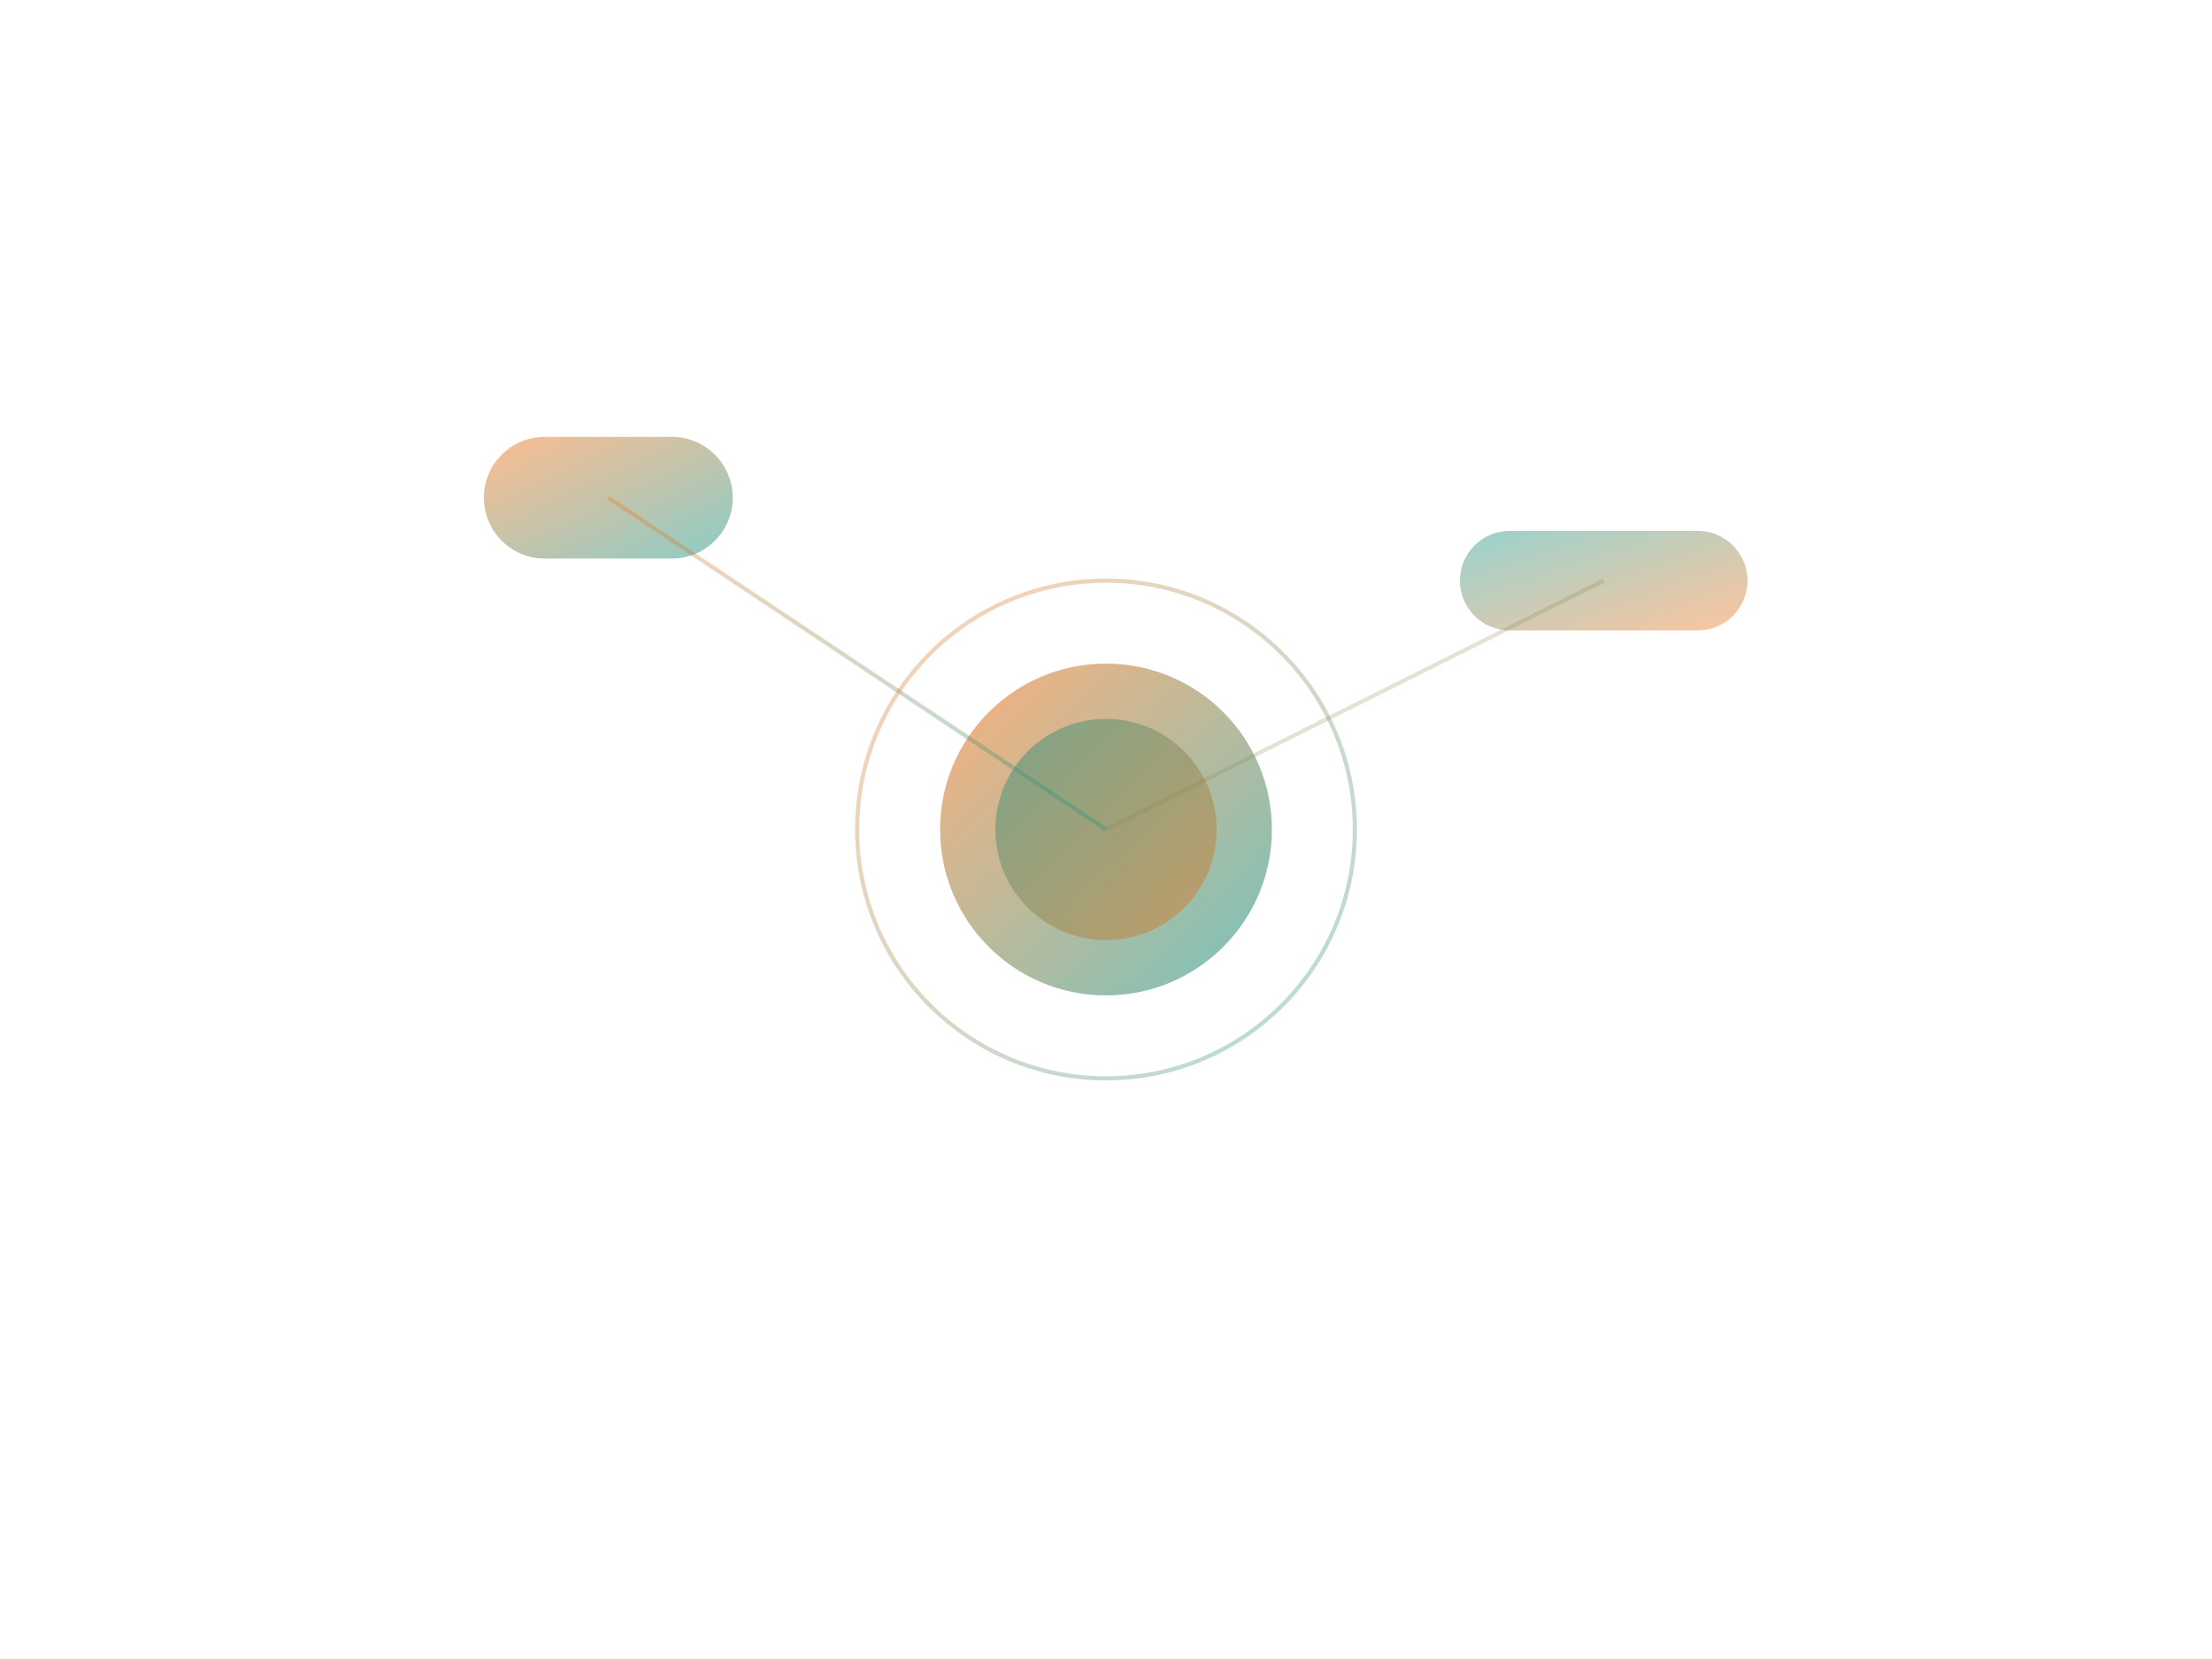
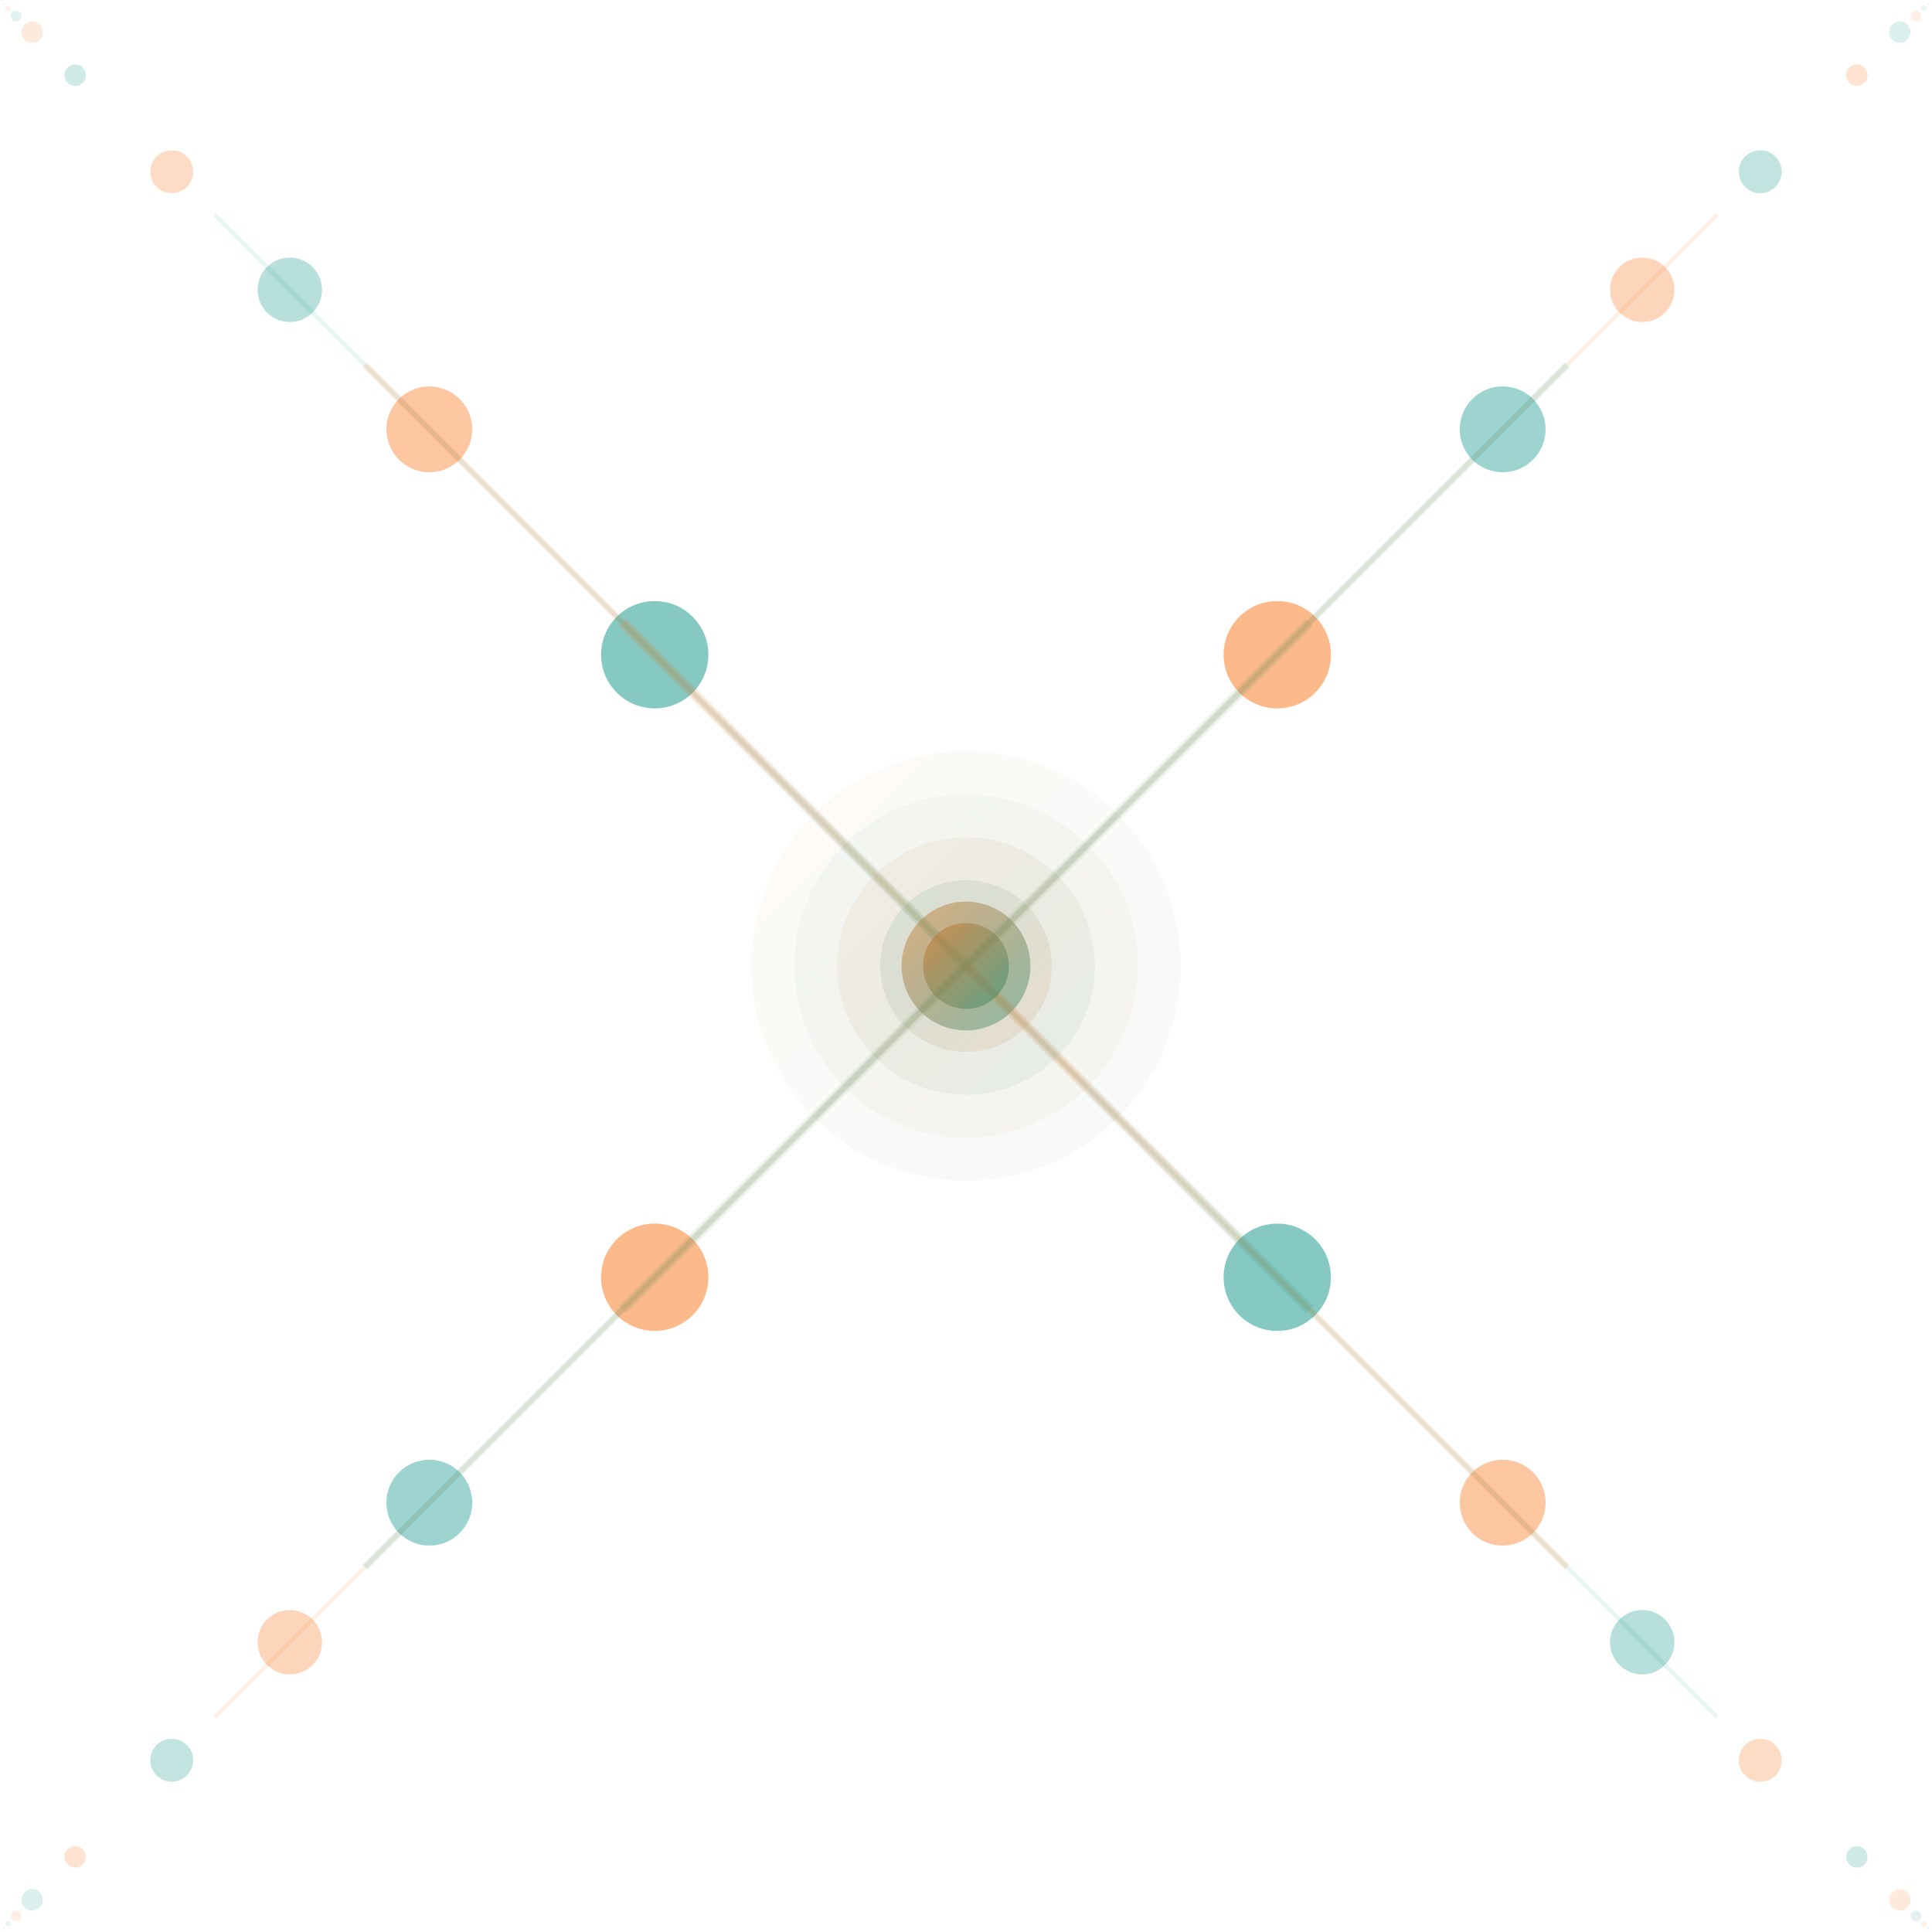
- <svg xmlns="http://www.w3.org/2000/svg" width="800" height="600" viewBox="0 0 800 600">
+ <svg xmlns="http://www.w3.org/2000/svg" width="90" height="90" viewBox="0 0 90 90" fill="none">
  <defs>
-     <linearGradient id="chatGradient1" x1="0%" y1="0%" x2="100%" y2="100%">
+     <linearGradient id="designGradient1" x1="0%" y1="0%" x2="100%" y2="100%">
      <stop offset="0%" style="stop-color:#f97316;stop-opacity:0.8" />
      <stop offset="100%" style="stop-color:#0d9488;stop-opacity:0.8" />
    </linearGradient>
-     <linearGradient id="chatGradient2" x1="0%" y1="0%" x2="100%" y2="100%">
+     <linearGradient id="designGradient2" x1="0%" y1="0%" x2="100%" y2="100%">
      <stop offset="0%" style="stop-color:#0d9488;stop-opacity:0.6" />
      <stop offset="100%" style="stop-color:#f97316;stop-opacity:0.6" />
    </linearGradient>
+     <style>
+       .fractal-square {
+         transform-origin: 45px 45px;
+       }
+       
+       .primary-rotate {
+         animation: primaryRotate 35s linear infinite;
+       }
+       
+       .secondary-rotate {
+         animation: secondaryRotate 28s linear infinite reverse;
+       }
+       
+       .tertiary-rotate {
+         animation: tertiaryRotate 42s linear infinite;
+       }
+       
+       .quaternary-rotate {
+         animation: quaternaryRotate 50s linear infinite reverse;
+       }
+       
+       .quinary-rotate {
+         animation: quinaryRotate 60s linear infinite;
+       }
+       
+       .senary-rotate {
+         animation: senaryRotate 70s linear infinite reverse;
+       }
+       
+       .septenary-rotate {
+         animation: septenaryRotate 80s linear infinite;
+       }
+       
+       .octonary-rotate {
+         animation: octonaryRotate 90s linear infinite reverse;
+       }
+       
+       .nonary-rotate {
+         animation: nonaryRotate 75s linear infinite;
+       }
+       
+       .denary-rotate {
+         animation: denaryRotate 85s linear infinite reverse;
+       }
+       
+       .floating {
+         animation: float 12s ease-in-out infinite;
+       }
+       
+       .floating:nth-child(2) {
+         animation-delay: 3s;
+       }
+       
+       .floating:nth-child(3) {
+         animation-delay: 6s;
+       }
+       
+       .pulse {
+         animation: pulse 10s ease-in-out infinite;
+       }
+       
+       .pulse:nth-child(2) {
+         animation-delay: 2.5s;
+       }
+       
+       .pulse:nth-child(3) {
+         animation-delay: 5s;
+       }
+       
+       .breathing {
+         animation: breathing 15s ease-in-out infinite;
+       }
+       
+       .glow {
+         animation: glow 8s ease-in-out infinite;
+       }
+       
+       @keyframes primaryRotate {
+         0% {
+           transform: rotate(0deg) scale(1);
+         }
+         50% {
+           transform: rotate(180deg) scale(1.1);
+         }
+         100% {
+           transform: rotate(360deg) scale(1);
+         }
+       }
+       
+       @keyframes secondaryRotate {
+         0% {
+           transform: rotate(0deg) scale(1.1);
+         }
+         50% {
+           transform: rotate(-180deg) scale(0.9);
+         }
+         100% {
+           transform: rotate(-360deg) scale(1.1);
+         }
+       }
+       
+       @keyframes tertiaryRotate {
+         0% {
+           transform: rotate(0deg) scale(0.9);
+         }
+         50% {
+           transform: rotate(180deg) scale(1.2);
+         }
+         100% {
+           transform: rotate(360deg) scale(0.9);
+         }
+       }
+       
+       @keyframes quaternaryRotate {
+         0% {
+           transform: rotate(0deg) scale(1.2);
+         }
+         50% {
+           transform: rotate(-180deg) scale(0.8);
+         }
+         100% {
+           transform: rotate(-360deg) scale(1.2);
+         }
+       }
+       
+       @keyframes quinaryRotate {
+         0% {
+           transform: rotate(0deg) scale(0.8);
+         }
+         50% {
+           transform: rotate(180deg) scale(1.3);
+         }
+         100% {
+           transform: rotate(360deg) scale(0.8);
+         }
+       }
+       
+       @keyframes senaryRotate {
+         0% {
+           transform: rotate(0deg) scale(1.3);
+         }
+         50% {
+           transform: rotate(-180deg) scale(0.7);
+         }
+         100% {
+           transform: rotate(-360deg) scale(1.3);
+         }
+       }
+       
+       @keyframes septenaryRotate {
+         0% {
+           transform: rotate(0deg) scale(0.6);
+         }
+         50% {
+           transform: rotate(180deg) scale(1.4);
+         }
+         100% {
+           transform: rotate(360deg) scale(0.6);
+         }
+       }
+       
+       @keyframes octonaryRotate {
+         0% {
+           transform: rotate(0deg) scale(1.4);
+         }
+         50% {
+           transform: rotate(-180deg) scale(0.5);
+         }
+         100% {
+           transform: rotate(-360deg) scale(1.4);
+         }
+       }
+       
+       @keyframes nonaryRotate {
+         0% {
+           transform: rotate(0deg) scale(0.5);
+         }
+         50% {
+           transform: rotate(180deg) scale(1.5);
+         }
+         100% {
+           transform: rotate(360deg) scale(0.5);
+         }
+       }
+       
+       @keyframes denaryRotate {
+         0% {
+           transform: rotate(0deg) scale(1.5);
+         }
+         50% {
+           transform: rotate(-180deg) scale(0.4);
+         }
+         100% {
+           transform: rotate(-360deg) scale(1.5);
+         }
+       }
+       
+       @keyframes float {
+         0%, 100% {
+           transform: translateY(0px);
+           opacity: 0.4;
+         }
+         50% {
+           transform: translateY(-6px);
+           opacity: 0.8;
+         }
+       }
+       
+       @keyframes pulse {
+         0%, 100% {
+           transform: scale(1);
+           opacity: 0.3;
+         }
+         50% {
+           transform: scale(1.1);
+           opacity: 0.7;
+         }
+       }
+       
+       @keyframes breathing {
+         0%, 100% {
+           transform: scale(1);
+           opacity: 0.2;
+         }
+         50% {
+           transform: scale(1.2);
+           opacity: 0.6;
+         }
+       }
+       
+       @keyframes glow {
+         0%, 100% {
+           opacity: 0.3;
+         }
+         50% {
+           opacity: 0.8;
+         }
+       }
+     </style>
  </defs>
-   <g transform="translate(400, 300)">
-     <g class="ai-core">
-       <circle cx="0" cy="0" r="60" fill="url(#chatGradient1)" opacity="0.7">
-         <animate attributeName="r" values="60;65;60" dur="8s" repeatCount="indefinite" />
-       </circle>
-       <circle cx="0" cy="0" r="40" fill="url(#chatGradient2)" opacity="0.8">
-         <animate attributeName="r" values="40;45;40" dur="6s" repeatCount="indefinite" />
-       </circle>
-     </g>
-     <g class="conversation-bubbles">
-       <g transform="translate(-180, -120)">
-         <rect x="-45" y="-22" width="90" height="44" rx="22" fill="url(#chatGradient1)" opacity="0.6" />
-         <line x1="45" y1="0" x2="60" y2="0" stroke="url(#chatGradient1)" stroke-width="3" opacity="0.6" />
-       </g>
-       <g transform="translate(180, -90)">
-         <rect x="-52" y="-18" width="104" height="36" rx="18" fill="url(#chatGradient2)" opacity="0.7" />
-         <line x1="-52" y1="0" x2="-67" y2="0" stroke="url(#chatGradient2)" stroke-width="3" opacity="0.7" />
-       </g>
-     </g>
-     <g class="neural-connections">
-       <line x1="0" y1="0" x2="-180" y2="-120" stroke="url(#chatGradient1)" stroke-width="1.5" opacity="0.4" />
-       <line x1="0" y1="0" x2="180" y2="-90" stroke="url(#chatGradient2)" stroke-width="1.5" opacity="0.4" />
-     </g>
-     <g class="processing-rings">
-       <circle cx="0" cy="0" r="90" fill="none" stroke="url(#chatGradient1)" stroke-width="1.5" opacity="0.4">
-         <animateTransform attributeName="transform" type="rotate" values="0;360" dur="40s" repeatCount="indefinite" />
-       </circle>
-     </g>
-   </g>
+   <circle cx="45" cy="45" r="3" fill="url(#designGradient1)" opacity="0.6" class="fractal-square primary-rotate" />
+   <g class="fractal-square secondary-rotate">
+     <circle cx="30.5" cy="30.5" r="2.5" fill="#0d9488" opacity="0.5" class="floating" />
+     <circle cx="59.5" cy="30.5" r="2.5" fill="#f97316" opacity="0.5" class="floating" />
+     <circle cx="59.5" cy="59.5" r="2.5" fill="#0d9488" opacity="0.5" class="floating" />
+     <circle cx="30.5" cy="59.5" r="2.5" fill="#f97316" opacity="0.5" class="floating" />
+   </g>
+   <g class="fractal-square tertiary-rotate">
+     <circle cx="20" cy="20" r="2" fill="#f97316" opacity="0.4" class="pulse" />
+     <circle cx="70" cy="20" r="2" fill="#0d9488" opacity="0.4" class="pulse" />
+     <circle cx="70" cy="70" r="2" fill="#f97316" opacity="0.4" class="pulse" />
+     <circle cx="20" cy="70" r="2" fill="#0d9488" opacity="0.4" class="pulse" />
+   </g>
+   <g class="fractal-square quaternary-rotate">
+     <circle cx="13.5" cy="13.5" r="1.5" fill="#0d9488" opacity="0.3" class="floating" />
+     <circle cx="76.5" cy="13.5" r="1.5" fill="#f97316" opacity="0.3" class="floating" />
+     <circle cx="76.5" cy="76.5" r="1.5" fill="#0d9488" opacity="0.3" class="floating" />
+     <circle cx="13.5" cy="76.5" r="1.5" fill="#f97316" opacity="0.3" class="floating" />
+   </g>
+   <g class="fractal-square quinary-rotate">
+     <circle cx="8" cy="8" r="1" fill="#f97316" opacity="0.25" class="pulse" />
+     <circle cx="82" cy="8" r="1" fill="#0d9488" opacity="0.25" class="pulse" />
+     <circle cx="82" cy="82" r="1" fill="#f97316" opacity="0.25" class="pulse" />
+     <circle cx="8" cy="82" r="1" fill="#0d9488" opacity="0.25" class="pulse" />
+   </g>
+   <g class="fractal-square senary-rotate">
+     <circle cx="3.5" cy="3.5" r="0.5" fill="#0d9488" opacity="0.2" class="breathing" />
+     <circle cx="86.5" cy="3.5" r="0.5" fill="#f97316" opacity="0.2" class="breathing" />
+     <circle cx="86.5" cy="86.5" r="0.5" fill="#0d9488" opacity="0.2" class="breathing" />
+     <circle cx="3.5" cy="86.5" r="0.5" fill="#f97316" opacity="0.2" class="breathing" />
+   </g>
+   <g class="fractal-square septenary-rotate">
+     <circle cx="1.5" cy="1.5" r="0.5" fill="#f97316" opacity="0.15" class="floating" />
+     <circle cx="88.5" cy="1.5" r="0.5" fill="#0d9488" opacity="0.15" class="floating" />
+     <circle cx="88.5" cy="88.5" r="0.5" fill="#f97316" opacity="0.15" class="floating" />
+     <circle cx="1.5" cy="88.5" r="0.5" fill="#0d9488" opacity="0.15" class="floating" />
+   </g>
+   <g class="fractal-square octonary-rotate">
+     <circle cx="0.75" cy="0.75" r="0.25" fill="#0d9488" opacity="0.12" class="pulse" />
+     <circle cx="89.25" cy="0.75" r="0.25" fill="#f97316" opacity="0.12" class="pulse" />
+     <circle cx="89.25" cy="89.25" r="0.25" fill="#0d9488" opacity="0.12" class="pulse" />
+     <circle cx="0.75" cy="89.25" r="0.25" fill="#f97316" opacity="0.12" class="pulse" />
+   </g>
+   <g class="fractal-square nonary-rotate">
+     <circle cx="0.375" cy="0.375" r="0.125" fill="#f97316" opacity="0.1" class="breathing" />
+     <circle cx="89.625" cy="0.375" r="0.125" fill="#0d9488" opacity="0.1" class="breathing" />
+     <circle cx="89.625" cy="89.625" r="0.125" fill="#f97316" opacity="0.1" class="breathing" />
+     <circle cx="0.375" cy="89.625" r="0.125" fill="#0d9488" opacity="0.1" class="breathing" />
+   </g>
+   <g class="fractal-square denary-rotate">
+     <circle cx="0.188" cy="0.188" r="0.062" fill="#0d9488" opacity="0.08" class="floating" />
+     <circle cx="89.812" cy="0.188" r="0.062" fill="#f97316" opacity="0.08" class="floating" />
+     <circle cx="89.812" cy="89.812" r="0.062" fill="#0d9488" opacity="0.08" class="floating" />
+     <circle cx="0.188" cy="89.812" r="0.062" fill="#f97316" opacity="0.08" class="floating" />
+   </g>
+   <g class="fractal-square primary-rotate">
+     <circle cx="0.094" cy="0.094" r="0.031" fill="#f97316" opacity="0.06" class="pulse" />
+     <circle cx="89.906" cy="0.094" r="0.031" fill="#0d9488" opacity="0.06" class="pulse" />
+     <circle cx="89.906" cy="89.906" r="0.031" fill="#f97316" opacity="0.06" class="pulse" />
+     <circle cx="0.094" cy="89.906" r="0.031" fill="#0d9488" opacity="0.06" class="pulse" />
+   </g>
+   <g class="fractal-square secondary-rotate">
+     <circle cx="0.047" cy="0.047" r="0.016" fill="url(#designGradient1)" opacity="0.05" class="glow" />
+     <circle cx="89.953" cy="0.047" r="0.016" fill="url(#designGradient2)" opacity="0.05" class="glow" />
+     <circle cx="89.953" cy="89.953" r="0.016" fill="url(#designGradient1)" opacity="0.05" class="glow" />
+     <circle cx="0.047" cy="89.953" r="0.016" fill="url(#designGradient2)" opacity="0.05" class="glow" />
+   </g>
+   <g class="fractal-square tertiary-rotate">
+     <circle cx="0.023" cy="0.023" r="0.008" fill="#f97316" opacity="0.04" class="breathing" />
+     <circle cx="89.977" cy="0.023" r="0.008" fill="#0d9488" opacity="0.04" class="breathing" />
+     <circle cx="89.977" cy="89.977" r="0.008" fill="#f97316" opacity="0.04" class="breathing" />
+     <circle cx="0.023" cy="89.977" r="0.008" fill="#0d9488" opacity="0.04" class="breathing" />
+   </g>
+   <line x1="45" y1="45" x2="29" y2="29" stroke="url(#designGradient1)" stroke-width="0.5" opacity="0.2" />
+   <line x1="45" y1="45" x2="61" y2="29" stroke="url(#designGradient2)" stroke-width="0.5" opacity="0.2" />
+   <line x1="45" y1="45" x2="61" y2="61" stroke="url(#designGradient1)" stroke-width="0.5" opacity="0.2" />
+   <line x1="45" y1="45" x2="29" y2="61" stroke="url(#designGradient2)" stroke-width="0.5" opacity="0.2" />
+   <line x1="45" y1="45" x2="17" y2="17" stroke="#f97316" stroke-width="0.3" opacity="0.15" />
+   <line x1="45" y1="45" x2="73" y2="17" stroke="#0d9488" stroke-width="0.3" opacity="0.15" />
+   <line x1="45" y1="45" x2="73" y2="73" stroke="#f97316" stroke-width="0.3" opacity="0.15" />
+   <line x1="45" y1="45" x2="17" y2="73" stroke="#0d9488" stroke-width="0.3" opacity="0.15" />
+   <line x1="45" y1="45" x2="10" y2="10" stroke="#0d9488" stroke-width="0.2" opacity="0.1" />
+   <line x1="45" y1="45" x2="80" y2="10" stroke="#f97316" stroke-width="0.2" opacity="0.1" />
+   <line x1="45" y1="45" x2="80" y2="80" stroke="#0d9488" stroke-width="0.2" opacity="0.1" />
+   <line x1="45" y1="45" x2="10" y2="80" stroke="#f97316" stroke-width="0.2" opacity="0.1" />
+   <circle cx="45" cy="45" r="2" fill="url(#designGradient1)" opacity="0.7" class="pulse" />
+   <circle cx="45" cy="45" r="4" fill="url(#designGradient2)" opacity="0.2" class="pulse" />
+   <circle cx="45" cy="45" r="6" fill="url(#designGradient1)" opacity="0.1" class="breathing" />
+   <circle cx="45" cy="45" r="8" fill="url(#designGradient2)" opacity="0.08" class="glow" />
+   <circle cx="45" cy="45" r="10" fill="url(#designGradient1)" opacity="0.05" class="breathing" />
</svg>
